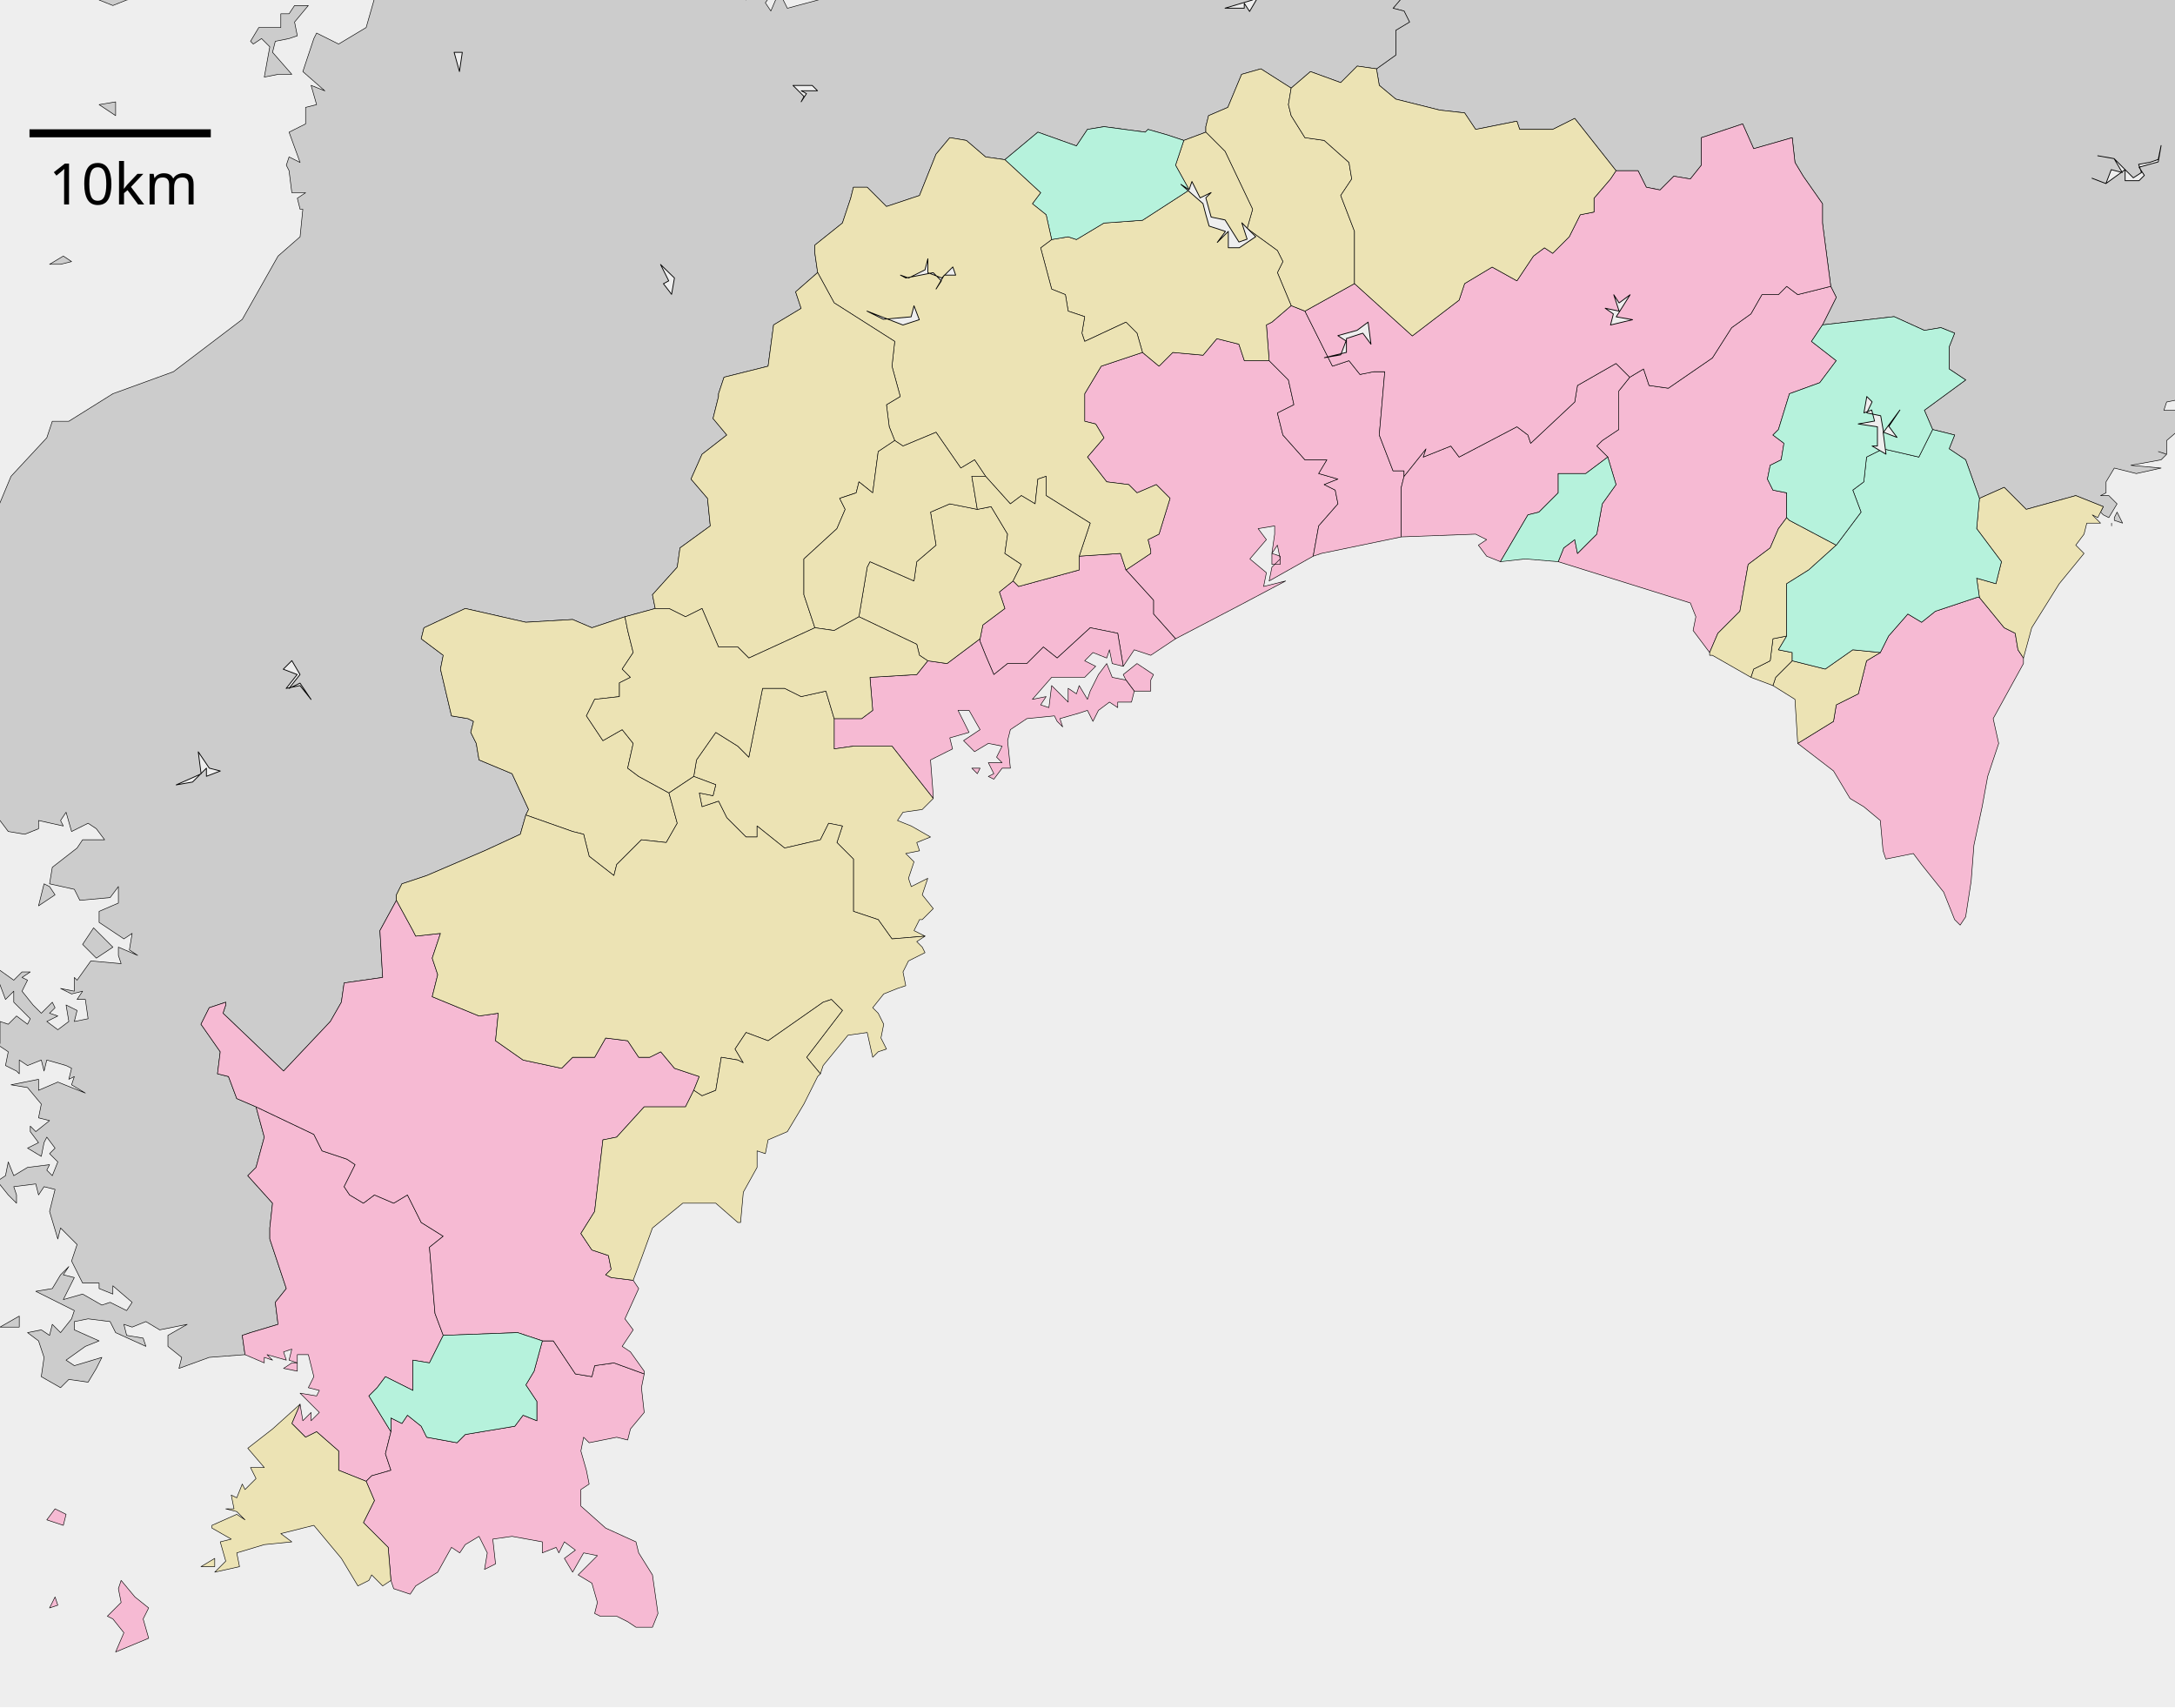
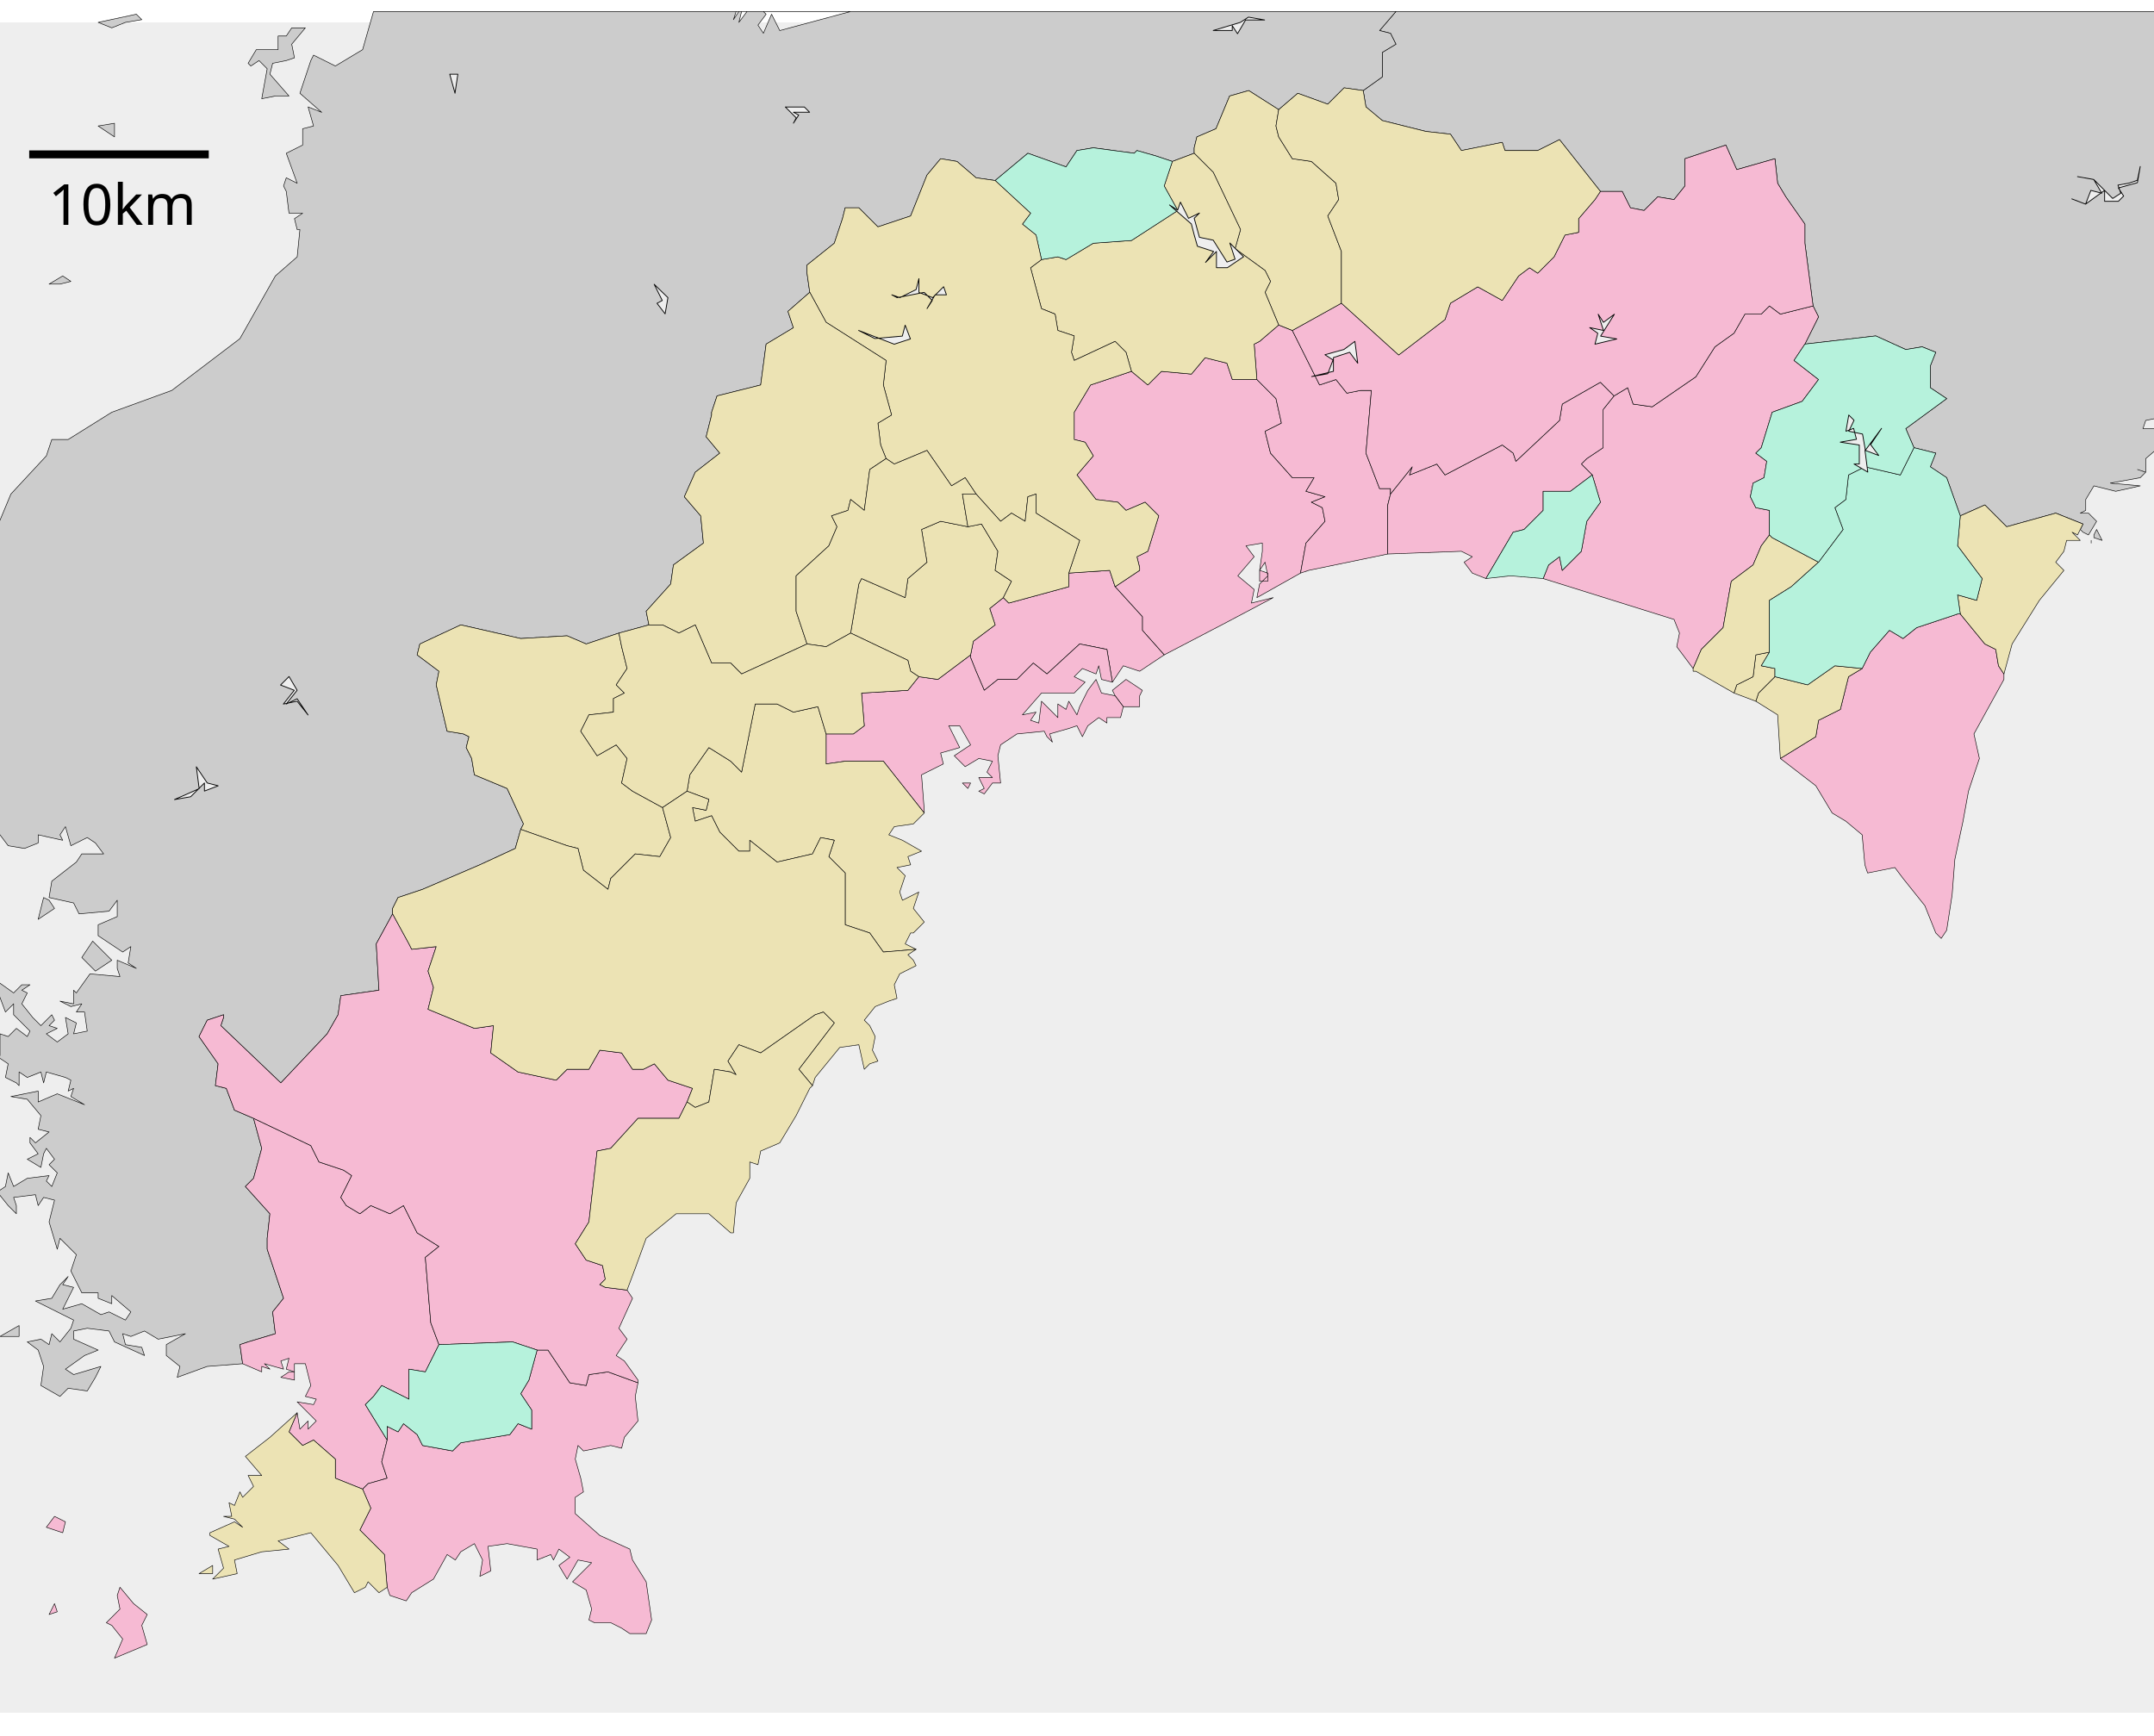
- <svg xmlns="http://www.w3.org/2000/svg" version="1.1" id="svg2" x="0px" y="0px" viewBox="0 0 532.1 417.6" style="enable-background:new 0 0 532.1 417.6;" xml:space="preserve" width="100%" height="100%">
+ <svg xmlns="http://www.w3.org/2000/svg" version="1.1" id="svg2" x="0px" y="0px" viewBox="0 0 532.1 417.6" style="enable-background:new 0 0 532.1 417.6;" xml:space="preserve" width="535" height="431">
  <style type="text/css">
	.st0{fill:#FFFFFF;}
	.st1{fill:#EEEEEE;}
	.st2{fill:#CCCCCC;stroke:#000000;stroke-width:0.2;stroke-linejoin:round;stroke-miterlimit:2.694;}
	.st3{fill:#F6BAD3;stroke:#000000;stroke-width:0.2;stroke-linejoin:round;stroke-miterlimit:2.694;}
	.st4{fill:#ECE3B4;stroke:#000000;stroke-width:0.2;stroke-linejoin:round;stroke-miterlimit:2.694;}
	.st5{fill:#B6F2DC;stroke:#000000;stroke-width:0.2;stroke-miterlimit:2.694;}
	.st6{fill:#EEEEEE;stroke:#000000;stroke-width:0.2;stroke-linejoin:round;}
	.st7{font-family:'ArialMT';}
	.st8{font-size:14px;}
</style>
  <rect id="rect46" x="-6.7" y="-6.7" class="st0" width="545.5" height="431" />
  <rect id="rect48" class="st1" width="532.1" height="417.6" />
  <a id="a52" transform="scale(0.6735087)">
    <g id="use54">
      <path id="_x33_6000" class="st2" d="M768,188v1l3,1l-2-4L768,188z M512-4l-6,7l4,1l2,4l-5,3v9    l-7,5l1,6l6,5l16,4l9,1l4,6l15-3l1,3h12l8-4l15,19h8l3,6l5,1l5-5l6,1l4-5V50l9-3l6-2l4,9l14-4l1,9l3,5l7,10v7l3,23l2,4l-5,10l26-3    l11,5l6-1l5,2l-2,5v8l6,4l-15,11l3,7l8,2l-2,5l6,4l5,14l9-4l8,8l18-5l10,4l-1,2l1,1l2,1l3-5l-3-3h-3l2-1v-4l3-5l8,2l9-2l-11-1    l11-2l2-2l-3-1l3,1v-5l7-6V-4H512z M794,149h-5h-3l1-3l5-1l2-2V149z" />
    </g>
  </a>
  <a id="a56" transform="scale(0.6735087)">
    <g id="use58">
      <path id="_x33_8000" class="st2" d="M7,482v-4l-7,4H7z M-4,430h2l1-1l-3-7V430z M-4,228l1-1    L-4,228z M-4,305l4-7l3,4l6,1l5-2v-3l9,2l-1-2l2-3l2,7l6-3l3,2l3,4h-8l-2,3l-9,7l-1,6l9,2l2,4l11-1l3-4v6l-7,3v4l9,6l3-2l-1,6l3,2    l-7-3v3l1,3l-11-1l-5,7l-1-1v5l-5-1l4,2l4-1l-2,3h3l1,7l-5,1l1-4l-4-2l1,6l-4,3l-4-3l4-2l-3-1l2-2l-1-2l-4,4l-3-3l-4-5l2-4l-2-1    l3-2H8l-3,3l-7-5l-2-1V305z M-4,353l3,2l3,8l3-3v4l6,6l-1,2l-4-3l-3,3l-3-1v3v5l-2-2l-2,1V353z M312-4l-26,7l-3-6l-3,7l-2-3l3-4    l-1-1H312z M274-4l-3,4l1-4H274z M271-4l-2,3l1-3H271z M137-4l-4,14l-10,6l-8-4l-1,2l-4,12l8,7l-5-2l2,7l-4,1v6l-6,3l4,11l-4-2    l-1,3l1,2l1,8h5l-3,2l1,4h1l-1,10l-8,7l-13,23l-25,19l-22,8l-16,10h-6l-2,6L4,173l-5,12l-1,1l-2,1v191l4,2l3,2l-1,5l4,2l1,1v-5    l3,2l5-2l1,4l1-4l7,2l2,1l-1,4l2-1l-1,3l5,3l-10-4l-7,3v-4l-10,2l6,1l5,6l-1,5l4,1l-5,4l-2-2v2l3,4l-4,2l5,3l1-5l1-2l3,4l-2,2l3,3    l-2,5l-2-2l1-2l-8,1l-5,3l-2-5l-1,5l-3,2l4,5l3,3v-3l-1-3l8-1l1,4l2-3l4,1l-2,8l3,10l1-4l2,2l4,4l-2,6l2,4l2,4h6v2l5,2v-3l7,6    l-2,3l-6-3l-3,1l-7-4l-7,2l2-4l2-4l-4-1l2-3l-3,3l-3,5l-6,1l14,7l-1,3l-4,5l-3-3l-1,4l-3-2l-5,1l4,3l2,6l-1,7l7,4l3-3l7,1l3-5l2-4    l-10,3l-3-2l7-5l5-2l-9-4v-3l5-1l8,1l2,4l11,5l-1-3l-6-1l-1-4l3,1l5-2l5,3l10-2l-7,4v4l5,4l-1,4l11-4l13-1l-1-7l3-1l10-3l-1-8l4-5    l-6-18v-4l1-9l-9-10l3-3l3-11l-3-11l-7-3l-3-8l-4-1l1-8l-7-10l3-6l6-2v1l-1,3l22,21l17-18l4-7l1-7l14-2l-1-17l6-11v-2l2-4l9-3    l21-9l13-6l2-7l1-2l-6-13l-12-5l-1-6l-2-4l1-4l-2-1l-6-1l-4-17l1-5l-8-6l1-4l15-7l22,5l17-1l7,3l12-4l11-3l-1-5l9-10l1-7l11-8    l-1-10l-6-7l4-9l9-7l-5-6l2-8v-1l2-6l16-4l2-15l10-6l-2-6l8-7l-1-7v-3l10-8l3-9l1-4h5l7,7l12-4l6-15l5-6l6,1l7,6l7,1l12-10l14,5    l4-6l6-1l15,2l1-1l7,2l6,2l8-3v-2l1-4l7-3l5-12l7-2l11,7l7-6l11,4l6-6l7,1l7-5v-9l5-3l-2-4l-4-1l6-7H137z M30,343l5,5l6-4l-7-7    L30,343z M18,322l-2-1l-2,8l6-4L18,322z M22,96l4-1l-3-2l-5,3H22z M36,38l6,4v-5L36,38z M105,14l3-1l-1-5l5-6h-5l-2,3h-3v5h-8    l-3,5l1,1l3-2l3,3l-2,11l5-1h5l-7-8l1-4L105,14z M46,0l6-1l-2-2L36,0l5,2L46,0z" />
    </g>
  </a>
  <a id="a60" transform="scale(0.6735087)">
    <g id="use62">
      <path id="_x33_9201" class="st3" d="M462,205h3v-3l-3-1V205z M418,200v1l-9,6l10,11v5l8,9l23-12    l17-9l-8,2l1-5l-6-5l6-7l-3-4l6-1v3l-1,7l2-3l1,5l-3,3l-1,5l16-9l2-11l7-8l-1-5l-4-2l5-2l-7-2l3-5h-8l-8-9l-2-8l6-3l-2-9l-7-7h-9    l-2-6l-8-2l-5,6l-11-1l-5,5l-6-5l-15,5l-6,10v10l4,1l3,5l-6,7l7,9l8,1l3,3l7-3l5,5l-4,13l-4,2L418,200z" />
    </g>
  </a>
  <a id="a64" transform="scale(0.6735087)">
    <g id="use66">
      <path id="_x33_9202" class="st3" d="M684,309l1,3l10-2l3,4l8,10l4,10l2,2l2-3l2-13l1-13l3-14    l2-11l4-12l-2-9l11-20v-2l-2-3l-1-6l-4-2l-9-11h-1l-15,5l-5,4l-5-3l-7,8l-3,6l-5,3l-3,12l-8,4l-1,6l-13,8l13,10l6,10l5,3l6,5    L684,309z" />
    </g>
  </a>
  <a id="a68" transform="scale(0.6735087)">
    <g id="use70">
      <path id="_x33_9203" class="st3" d="M566,204l48,15l2,5l-1,5l6,8l3-7l8-8l3-17l8-6l3-7l3-4v-9    l-5-1l-2-4l1-5l4-2l1-6l-4-3l2-2l4-13l11-4l6-8l-9-7l4-6l5-10l-2-4l-12,3l-4-3l-3,3h-6l-4,7l-7,5l-7,11l-16,11l-7-1l-2-6l-5,3    l-4,5v14l-6,4l-2,2l4,4l3,10l-5,7l-2,11l-7,7l-1-5l-4,3L566,204z" />
    </g>
  </a>
  <a id="a72" transform="scale(0.6735087)">
    <g id="use74">
      <path id="_x33_9204" class="st3" d="M509,177l1-4v-2h-4l-5-13l2-23h-4l-5,1l-4-5l-6,2l-10-20    l-5-2l-7,6l-2,1l1,13l7,7l2,9l-6,3l2,8l8,9h8l-3,5l7,2l-5,2l4,2l1,5l-7,8l-2,11l3-1l29-6V177z" />
    </g>
  </a>
  <a id="a76" transform="scale(0.6735087)">
    <g id="use78">
      <path id="_x33_9205" class="st3" d="M406,230l2,12l4-6l6,2l9-6l-8-9v-5l-10-11l-2-6l-15,1v5    l-22,6l-2-2l-5,4l2,6l-8,6l-1,5v1l2,5l3,7l5-4h7l6-6l5,4l12-11L406,230z M409,247l3,4h6v-4l1-2l-6-4l-5,4L409,247z" />
    </g>
  </a>
  <a id="a80" transform="scale(0.6735087)">
    <g id="use82">
      <path id="_x33_9206" class="st3" d="M373,261l10-1l1,2l2,2l-1-3l7-2l3-1l2,4l2-4l4-3l3,2v-2h5    l1-4l-3-4l-5-1l-2-5l-3,4l-3,6l-1,3l-3-5l-1,3l-3-2v5l-6-6l-1,8l-3-1l2-3l-5,1l7-8h12l4-4l-4-2l3-3l5,2l1-3l1,5l4,1l-2-12l-10-2    l-12,11l-5-4l-6,6h-7l-5,4l-3-7l-2-5v-1l-12,9l-7-1l-4,5l-17,1l1,12l-4,3h-10v1v10l7-1h14l15,19v-1l-1-13l8-4l-1-4l7-2l-4-8h4l4,7    l-6,4l4,4l5-3l5,1l-2,4l2,2h-5l2,4l-2,1l2,1l3-4h3l-1-10l1-4L373,261z M353,279l2,2l1-2H353z" />
    </g>
  </a>
  <a id="a84" transform="scale(0.6735087)">
    <g id="use86">
      <path id="_x33_9208" class="st3" d="M113,516v-3l-3,3l-1-6l-3,7l5,5l4-2l8,7v7l10,4l2-2l7-2    l-2-6l2-8l-8-13l3-3l3-4l10,5v-11l6,1l5-10l-3-8l-2-24l5-4l-8-5l-5-10l-5,3l-7-3l-4,3l-5-3l-2-3l4-8l-3-2l-9-3l-3-6l-21-10l3,11    l-3,11l-3,3l9,10l-1,9v4l6,18l-4,5l1,8l-10,3l-3,1l1,7l7,3v-2l3,1l-2-2l7,2l-1-3l3-1l-1,4l3,1h-2l-3,2l5,1v-6h4l2,8l-2,4l4,1l-1,2    l-6-1l7,7L113,516z M20,553l3,1l1-4l-4-2l-3,4L20,553z M49,580l-5-6l-1,3l1,5l-5,5l2,1l4,5l-3,7l12-5l-2-7l2-4L49,580z M21,583    l-1-3l-2,4L21,583z" />
    </g>
  </a>
  <a id="a88" transform="scale(0.6735087)">
    <g id="use90">
      <path id="_x33_9209" class="st3" d="M142,574l1,3l6,2l2-3l8-5l5-9l3,2l2-3l5-3l3,6l-1,6l4-2    l-1-9l7-1l11,2v4l5-2l1,2l2-4l4,3l-4,3l3,5l4-7l5,1l-7,7l5,3l2,7l-1,4l2,1h2h4l4,2l3,2h6l2-5l-2-14l-5-8l-1-4l-11-5l-9-8v-6l3-2    l-1-5l-2-7l1-5l2,2l10-2l4,1l1-4l5-6l-1-9l1-5l-11-4l-7,1l-1,4l-6-1l-8-12h-4l-3,11l-3,5l4,6v7l-5-2l-3,4l-18,3l-3,3l-11-2l-2-4    l-5-4l-2,3l-4-2v5l-2,8l2,6l-7,2l-2,2l3,7l-4,8l9,9L142,574z" />
    </g>
  </a>
  <a id="a92" transform="scale(0.6735087)">
    <g id="use94">
      <path id="_x33_9210" class="st3" d="M232,468l-2-3l-8-1l-2-1l2-2l-1-5l-6-2l-4-6l5-8l3-26l5-1    l10-11h15l3-6l2-5l-9-3l-5-6l-4,2h-4l-4-6l-8-1l-4,7h-8l-4,4l-14-3l-10-7l1-10l-7,1l-17-7l2-8l-2-6l3-9l-9,1l-1-2l-6-11l-6,11    l1,17l-14,2l-1,7l-4,7l-17,18l-22-21l1-3v-1l-6,2l-3,6l7,10l-1,8l4,1l3,8l7,3l21,10l3,6l9,3l3,2l-4,8l2,3l5,3l4-3l7,3l5-3l5,10    l8,5l-5,4l2,24l3,8l27-1l9,3h4l8,12l6,1l1-4l7-1l11,4v-1l-5-7l-3-2l4-6l-3-4L232,468z" />
    </g>
  </a>
  <a id="a96" transform="scale(0.6735087)">
    <g id="use98">
      <path id="_x33_9211" class="st3" d="M509,177v18l27-1l4,2l-3,2l3,4l5,2l10-17l4-1l7-7v-7h10l8-6    l-4-4l2-2l6-4v-14l4-5l-5-5l-14,8l-1,6l-16,15l-1-3l-4-3l-21,11l-3-4l-10,4l1-3l-8,10L509,177z" />
    </g>
  </a>
  <a id="a100" transform="scale(0.6735087)">
    <g id="use102">
      <path id="_x33_9212" class="st3" d="M636,114l4-7h6l3-3l4,3l12-3l-3-23v-7l-7-10l-3-5l-1-9    l-14,4l-4-9l-6,2l-9,3v10l-4,5l-6-1l-5,5l-5-1l-3-6h-8l-2,3l-6,7v5l-5,1l-4,8l-6,6l-3-2l-4,3l-6,9l-9-5l-10,6l-2,6l-17,13l-21-19    l-18,10l10,20l6-2l4,5l5-1h4l-2,23l5,13h4v2l8-10l-1,3l10-4l3,4l21-11l4,3l1,3l16-15l1-6l14-8l5,5l5-3l2,6l7,1l16-11l7-11L636,114    z" />
    </g>
  </a>
  <a id="a104" transform="scale(0.6735087)">
    <g id="use106">
      <path id="_x33_9301" class="st4" d="M733,236l2,3l3-11l10-16l9-11l-3-3l3-4l1-4h5l-3-3l2,1l1-2    l1-2l-10-4l-18,5l-8-8l-9,4l-1,11l9,12l-2,8l-7-2l1,7l9,11l4,2L733,236z M767,190v1V190z" />
    </g>
  </a>
  <a id="a108" transform="scale(0.6735087)">
    <g id="use110">
      <path id="_x33_9302" class="st4" d="M653,270l13-8l1-6l8-4l3-12l5-3l-10-1l-10,7l-12-3l-6,6    l-1,3l8,5L653,270z" />
    </g>
  </a>
  <a id="a112" transform="scale(0.6735087)">
    <g id="use114">
      <path id="_x33_9303" class="st4" d="M651,240v-3l-5-1l3-5l-5,1l-1,8l-6,3l-1,3l8,3l1-3L651,240z    " />
    </g>
  </a>
  <a id="a116" transform="scale(0.6735087)">
    <g id="use118">
      <path id="_x33_9304" class="st4" d="M622,238l14,8l1-3l6-3l1-8l5-1v-19l8-5l10-9l-17-9l-1-1    l-3,4l-3,7l-8,6l-3,17l-8,8l-3,7v1H622z" />
    </g>
  </a>
  <a id="a120" transform="scale(0.6735087)">
    <g id="use122">
      <path id="_x33_9305" class="st5" d="M646,236l5,1v3l12,3l10-7l10,1l3-6l7-8l5,3l5-4l15-5h1l-1-7    l7,2l2-8l-9-12l1-11l-5-14l-6-4l2-5l-8-2l-5,10l-13-3l-6,3l-1,9l-4,3l3,8l-9,12l-10,9l-8,5v19L646,236z" />
    </g>
  </a>
  <a id="a124" transform="scale(0.6735087)">
    <g id="use126">
      <path id="_x33_9306" class="st5" d="M650,189l17,9l9-12l-3-8l4-3l1-9l6-3l13,3l5-10l-3-7l15-11    l-6-4v-8l2-5l-5-2l-6,1l-11-5l-26,3l-4,6l9,7l-6,8l-11,4l-4,13l-2,2l4,3l-1,6l-4,2l-1,5l2,4l5,1v9L650,189z" />
    </g>
  </a>
  <a id="a128" transform="scale(0.6735087)">
    <g id="use130">
      <path id="_x33_9307" class="st5" d="M566,204l2-5l4-3l1,5l7-7l2-11l5-7l-3-10l-8,6h-10v7l-7,7    l-4,1l-10,17l9-1L566,204z" />
    </g>
  </a>
  <a id="a132" transform="scale(0.6735087)">
    <g id="use134">
      <path id="_x33_9341" class="st4" d="M492,103V84l-5-13l4-6l-1-6l-9-8l-7-1l-5-8l-1-4l1-6l-11-7    l-7,2l-5,12l-7,3l-1,4v2l7,7l10,21l-2,7l11,8l2,4l-2,4l5,12l5,2L492,103z" />
    </g>
  </a>
  <a id="a136" transform="scale(0.6735087)">
    <g id="use138">
      <path id="_x33_9344" class="st4" d="M585,65l2-3l-15-19l-8,4h-12l-1-3l-15,3l-4-6l-9-1l-16-4    l-6-5l-1-6l-7-1l-6,6l-11-4l-7,6l-1,6l1,4l5,8l7,1l9,8l1,6l-4,6l5,13v19l21,19l17-13l2-6l10-6l9,5l6-9l4-3l3,2l6-6l4-8l5-1v-5    L585,65z" />
    </g>
  </a>
  <a id="a140" transform="scale(0.6735087)">
    <g id="use142">
      <path id="_x33_9363" class="st4" d="M393,121l1,3l15-7l4,4l2,7l6,5l5-5l11,1l5-6l8,2l2,6h9    l-1-13l2-1l7-6l-5-12l2-4l-2-4l-11-8l2-7l-10-21l-7-7l-8,3l-3,9l5,9l-17,11l-14,1l-10,6l-3-1l-6,1l-4,3l4,15l5,2l1,6l6,2L393,121z    " />
    </g>
  </a>
  <a id="a144" transform="scale(0.6735087)">
    <g id="use146">
      <path id="_x33_9364" class="st5" d="M382,87l6-1l3,1l10-6l14-1l17-11l-5-9l3-9l-6-2l-7-2l-1,1    l-15-2l-6,1l-4,6l-14-5l-12,10l13,12l-3,4l5,4L382,87z" />
    </g>
  </a>
  <a id="a148" transform="scale(0.6735087)">
    <g id="use150">
      <path id="_x33_9386" class="st4" d="M394,143l6-10l15-5l-2-7l-4-4l-15,7l-1-3l1-6l-6-2l-1-6    l-5-2l-4-15l4-3l-2-9l-5-4l3-4l-13-12l-7-1l-7-6l-6-1l-5,6l-6,15l-12,4l-7-7h-5l-1,4l-3,9l-10,8v3l1,7l6,11l22,14l-1,9l3,11l-5,3    l1,8l2,5l3,2l12-5l9,13l5-3l4,6l9,10l4-3l5,3l1-9l3-1v7l16,10l-4,12l15-1l2,6l9-6v-1l-1-4l4-2l4-13l-5-5l-7,3l-3-3l-8-1l-7-9l6-7    l-3-5l-4-1V143z" />
    </g>
  </a>
  <a id="a152" transform="scale(0.6735087)">
    <g id="use154">
      <path id="_x33_9387" class="st4" d="M243,221l6,3l6-3l6,14h7l4,4l24-11l-4-12v-13l12-11l3-7    l-2-4l6-2l1-4l5,4l2-15l6-4l-2-5l-1-8l5-3l-3-11l1-9l-22-14l-6-11l-8,7l2,6l-10,6l-2,15l-16,4l-2,6v1l-2,8l5,6l-9,7l-4,9l6,7l1,10    l-11,8l-1,7l-9,10l1,5H243z" />
    </g>
  </a>
  <a id="a156" transform="scale(0.6735087)">
    <g id="use158">
      <path id="_x33_9401" class="st4" d="M332,313l-3-3l5-1l-1-3l5-2l-7-4l-5-2l2-3l7-1l4-4l-15-19    h-14l-7,1v-10v-1l-3-10l-9,2l-6-3h-8l-5,25l-4-4l-8-5l-7,10l-1,6l8,3l-1,4l-5-1l1,5l6-2l3,6l7,7h4v-4l10,8l13-3l3-6l5,1l-2,6l6,6    v19l9,3l5,7l12-1l-4-2l2-4h1l4-4l-4-5l2-6l-6,3l-1-3L332,313z" />
    </g>
  </a>
  <a id="a160" transform="scale(0.6735087)">
    <g id="use162">
      <path id="_x33_9402" class="st4" d="M334,238l3,2l7,1l12-9l1-5l8-6l-2-6l5-4l3-6l-6-4l1-7l-6-10    l-5,1l-10-2l-7,3l2,12l-7,6l-1,7l-16-7l-1,2l-3,18l21,10L334,238z" />
    </g>
  </a>
  <a id="a164" transform="scale(0.6735087)">
    <g id="use166">
      <path id="_x33_9403" class="st4" d="M305,181l2,4l-3,7l-12,11v13l4,12l7,1l9-5l3-18l1-2l16,7    l1-7l7-6l-2-12l7-3l10,2l-2-12h5l-4-6l-5,3l-9-13l-12,5l-3-2l-6,4l-2,15l-5-4l-1,4L305,181z" />
    </g>
  </a>
  <a id="a168" transform="scale(0.6735087)">
    <g id="use170">
      <path id="_x33_9405" class="st4" d="M191,296l17,6l4,1l2,8l9,7l1-4l9-9l9,1l4-7l-3-11l-11-6    l-4-3l2-9l-4-5l-7,4l-6-9l3-6l9-1v-5l4-2l-3-3l4-6l-2-8l-1-5l-12,4l-7-3l-17,1l-22-5l-15,7l-1,4l8,6l-1,5l4,17l6,1l2,1l-1,4l2,4    l1,6l12,5l6,13L191,296z" />
    </g>
  </a>
  <a id="a172" transform="scale(0.6735087)">
    <g id="use174">
      <path id="_x33_9410" class="st4" d="M368,211l2,2l22-6v-5l4-12l-16-10v-7l-3,1l-1,9l-5-3l-4,3    l-9-10h-5l2,12l5-1l6,10l-1,7l6,4L368,211z" />
    </g>
  </a>
  <a id="a176" transform="scale(0.6735087)">
    <g id="use178">
      <path id="_x33_9411" class="st4" d="M313,261l4-3l-1-12l17-1l4-5l-3-2l-1-4l-21-10l-9,5l-7-1    l-24,11l-4-4h-7l-6-14l-6,3l-6-3h-5l-11,3l1,5l2,8l-4,6l3,3l-4,2v5l-9,1l-3,6l6,9l7-4l4,5l-2,9l4,3l11,6l9-6l1-6l7-10l8,5l4,4    l5-25h8l6,3l9-2l3,10H313z" />
    </g>
  </a>
  <a id="a180" transform="scale(0.6735087)">
    <g id="use182">
      <path id="_x33_9412" class="st4" d="M320,377l1-5l-2-4l-2-2l4-5l5-2l3-1l-1-5l2-4l6-3l-1-2l-2-2    l3-2l-12,1l-5-7l-9-3v-19l-6-6l2-6l-5-1l-3,6l-13,3l-10-8v4h-4l-7-7l-3-6l-6,2l-1-5l5,1l1-4l-8-3l-9,6l3,11l-4,7l-9-1l-9,9l-1,4    l-9-7l-2-8l-4-1l-17-6l-2,7l-13,6l-21,9l-9,3l-2,4v2l6,11l1,2l9-1l-3,9l2,6l-2,8l17,7l7-1l-1,10l10,7l14,3l4-4h8l4-7l8,1l4,6h4    l4-2l5,6l9,3l-2,5l3,2l5-2l2-12l6,1l2,1l-3-5l4-6l8,3l20-14l3-1l4,4l-13,17l5,6l1-3l9-11l7-1l2,9l2-2l3-1L320,377z" />
    </g>
  </a>
  <a id="a184" transform="scale(0.6735087)">
    <g id="use186">
      <path id="_x33_9424" class="st4" d="M82,567l-4,4l9-2l-1-5l10-3l10-1l-4-3l12-3l10,12l6,10l4-2    l1-2l4,4l3-2l-1-12l-9-9l4-8l-3-7l-10-4v-7l-8-7l-4,2l-5-5l3-7l-10,9l-9,7l6,7h-5l2,4l-4,4l-1-2l-2,5l-2-1l1,5h-3l4,1l3,3l-3-2    l-9,4v1l7,4l-4,1L82,567z M73,569h5v-3L73,569z" />
    </g>
  </a>
  <a id="a188" transform="scale(0.6735087)">
    <g id="use190">
      <path id="_x33_9427" class="st5" d="M153,518l2,4l11,2l3-3l18-3l3-4l5,2v-7l-4-6l3-5l3-11l-9-3    l-27,1l-5,10l-6-1v11l-10-5l-3,4l-3,3l8,13v-5l4,2l2-3L153,518z" />
    </g>
  </a>
  <a id="a192" transform="scale(0.6735087)">
    <g id="use194">
      <path id="_x33_9428" class="st4" d="M268,444h1l1-11l5-9v-6l3,1l1-5l7-3l6-10l5-10l1-1l-5-6    l13-17l-4-4l-3,1l-20,14l-8-3l-4,6l3,5l-2-1l-6-1l-2,12l-5,2l-3-2l-3,6h-15l-10,11l-5,1l-3,26l-5,8l4,6l6,2l1,5l-2,2l2,1l8,1l3-8    l4-11l11-9h12L268,444z" />
    </g>
  </a>
  <path id="path196" class="st6" d="M526,39.7l2-0.7l0.7-3.4l-0.7,4l-4.7,1.3l1.3,2l-1.3,1.3h-3.4  v-2.7l-4.7,3.4l-3.4-1.3l3.4,1.3l1.3-3.4l2.7,0.7l-2-3.4l-4-0.7l4,0.7l4.7,4.7l2-1.3l-0.7-2L526,39.7z M113.1,12.8l-0.7,4.7  l-1.3-4.7H113.1z M198.7,20.9l1.3,1.3h-4l1.3,0.7l-1.3,2l0.7-1.3l-2.7-2.7L198.7,20.9z M71.4,161.6l2,3.4l-2.7,3.4l2.7-1.3l2.7,4  l-2.7-3.4l-3.4,0.7l2.7-3.4l-3.4-1.3L71.4,161.6z M306.4,0l2-1.3l4,0.7h-4.7l-2,3.4l-1.3-2V2h-4.7L306.4,0z M48.5,183.9l2.7,4  l2.7,0.7l-3.4,1.3v-2l-3.4,3.4l-4,0.7l6.1-2.7L48.5,183.9z M162.3,69.4l1.3-0.7l-2-4L165,68l-0.7,4L162.3,69.4z M332,80.8l2.7-2  l0.7,5.4l-2-2.7l-4,1.3v3.4l-5.4,1.3l4-0.7l1.3-3.4l-2-1.3L332,80.8z M456,101l0.7-4l1.3,1.3l-1.3,2.7l3.4,0.7l0.7,4l4-5.4l-2.7,4  l2,2.7l-3.4-1.3l0.7,5.4l-3.4-2h1.3v-4.7l-4.7-0.7l4-0.7l-0.7-2.7L456,101z M392.7,75.4l3.4,0.7l-1.3-4l1.3,2l2.7-2l-3.4,5.4l4,0.7  l-5.4,1.3l0.7-2.7L392.7,75.4z M295,52.5l-0.7-2.7l-5.4-4.7l2,1.3l0.7-2l2,4l2.7-1.3l-1.3,1.3l1.3,4.7l3.4,0.7l3.4,5.4l2-0.7l-1.3-4  l3.4,3.4l-4,2.7h-2.7v-4l-2.7,2.7l2-2.7l-4-1.3L295,52.5z M222.9,77.5l0.7-2.7l1.3,3.4l-4,1.3l-8.8-3.4l4,2L222.9,77.5z M221.6,68  l-1.3-0.7l2,0.7l4-2l0.7-2.7v3.4l3.4,1.3l2.7-2.7l0.7,2H231l-2,3.4l1.3-2l-2-2L221.6,68z" />
  <g id="g26" transform="matrix(0.9318436,0,0,0.9318436,25.38579,371.4719)">
    <rect id="rect30" x="-19.5" y="-364.7" width="47.6" height="2.1" />
    <text id="text32" transform="matrix(1.0731 0 0 1.0731 -14.453 -344.9647)" class="st7 st8">10km</text>
  </g>
</svg>
